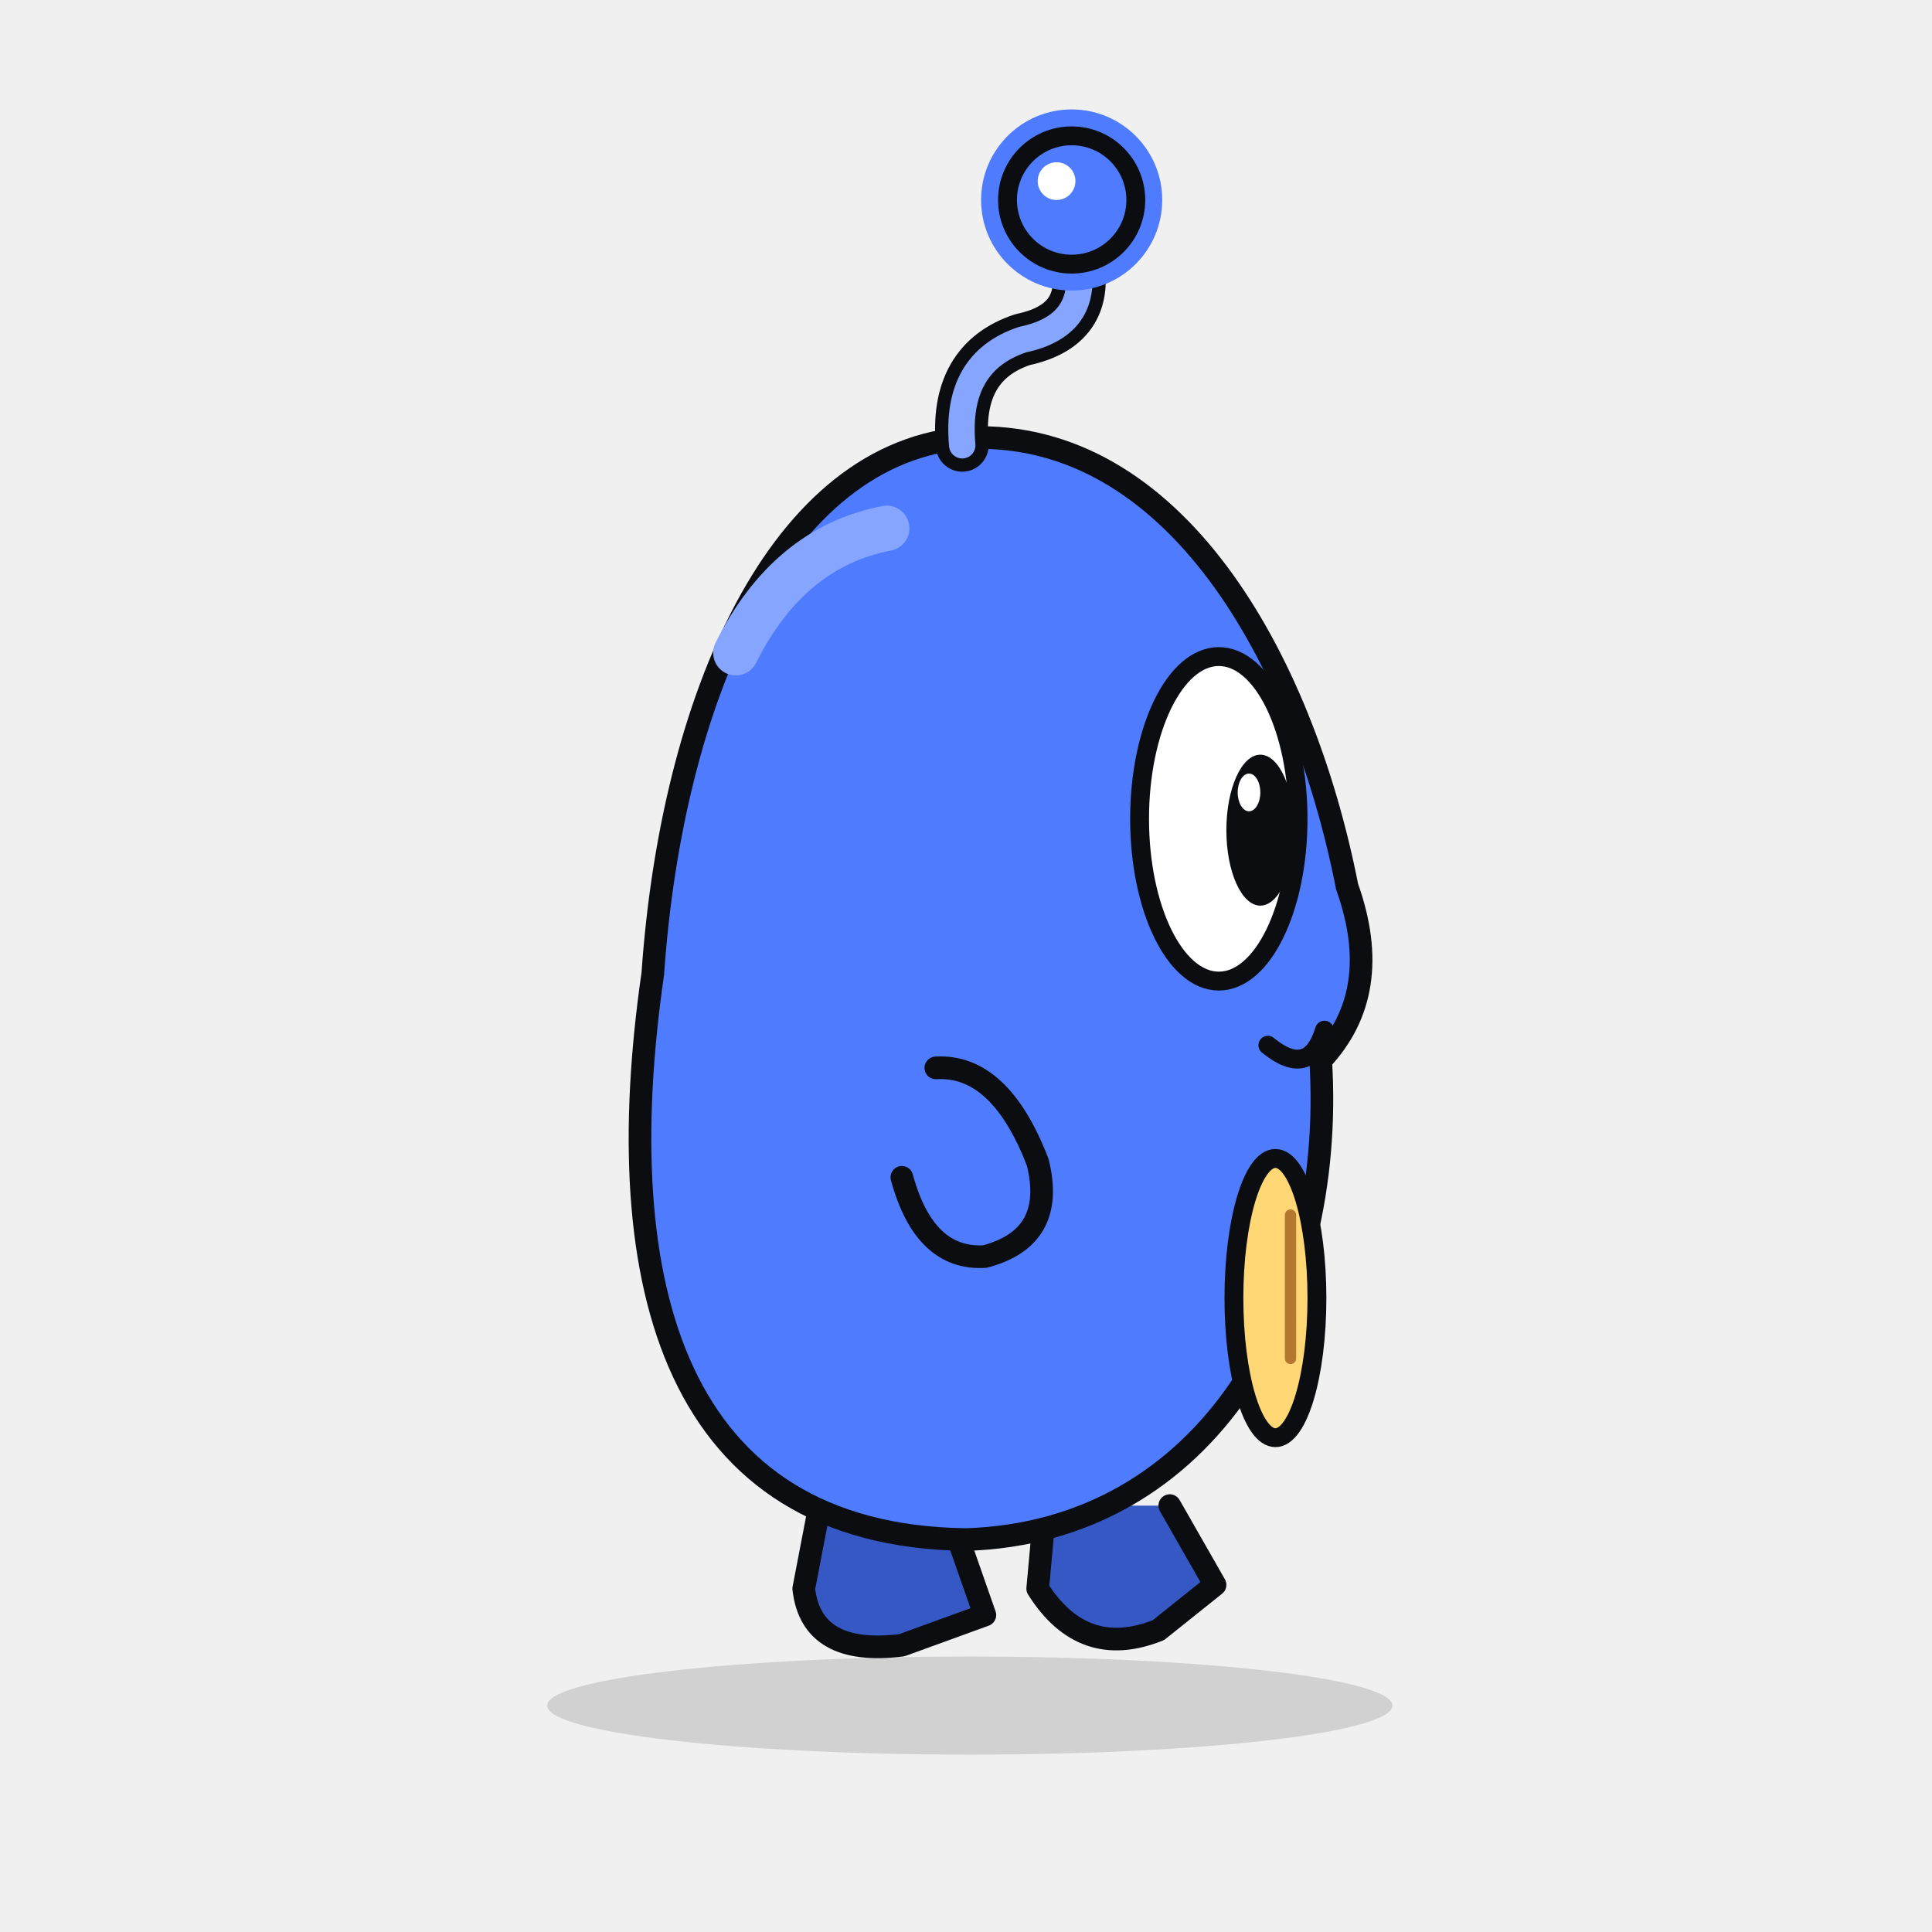
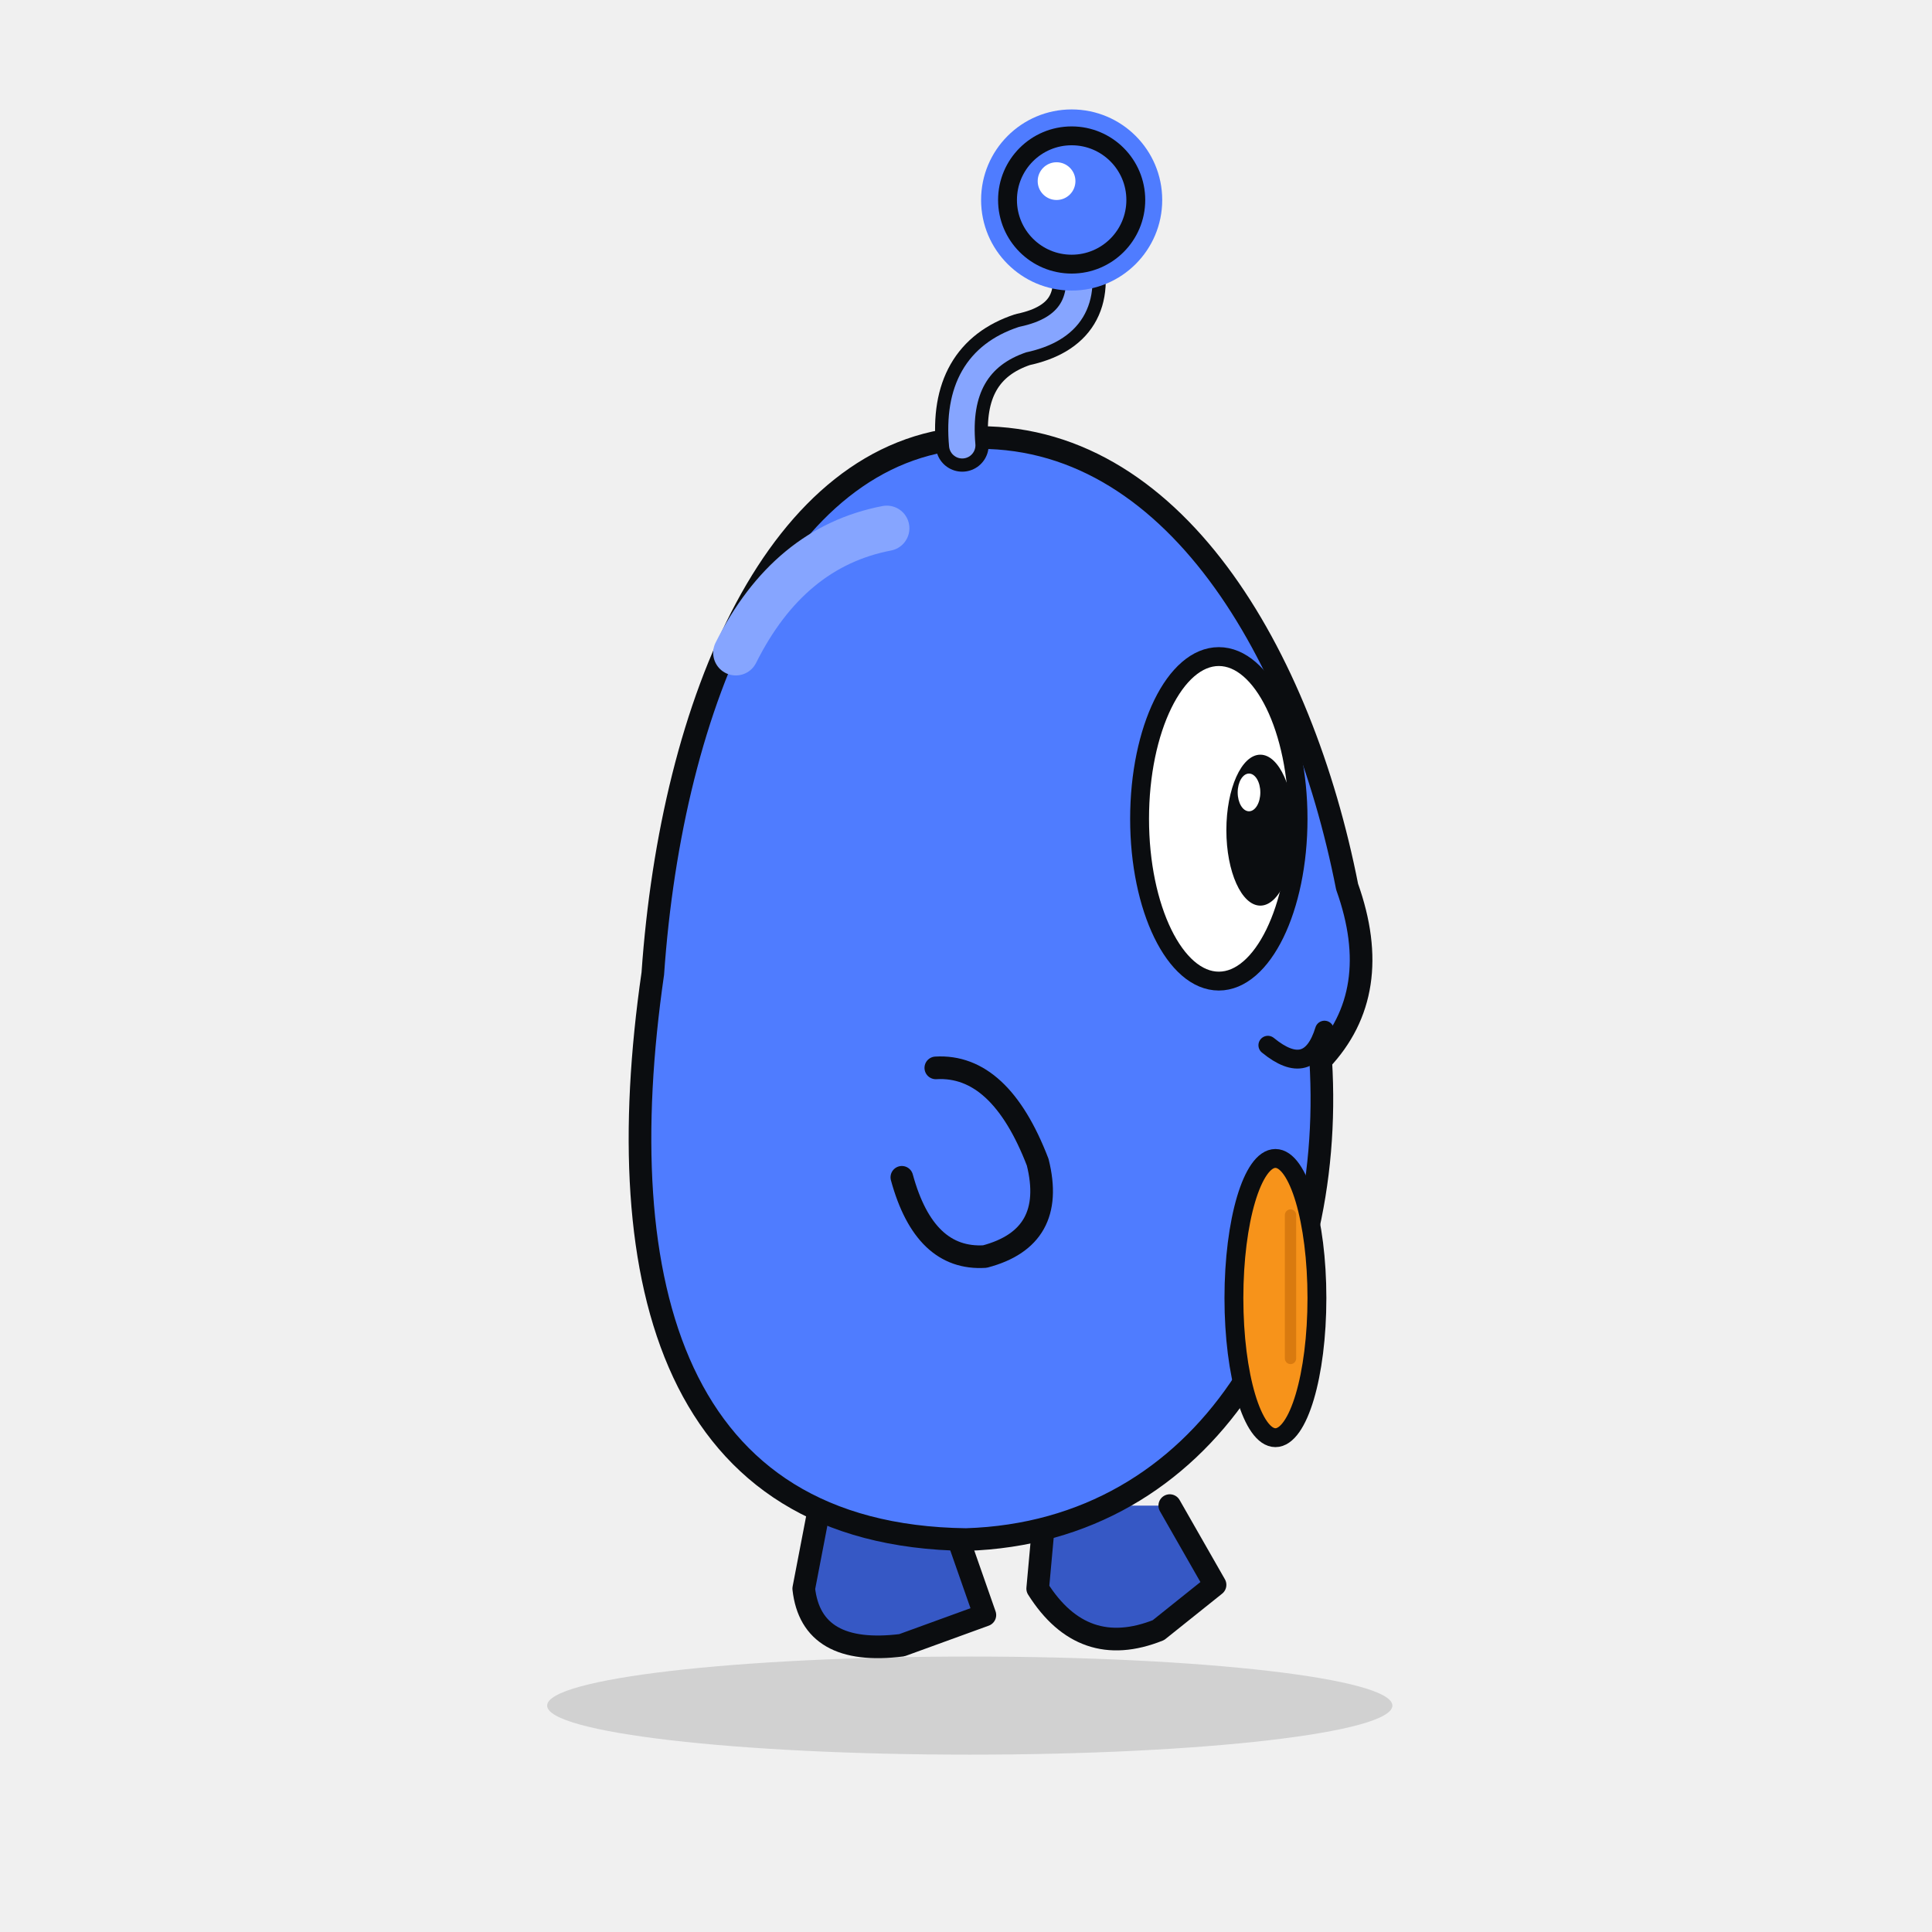
<svg xmlns="http://www.w3.org/2000/svg" viewBox="0 0 512 512" role="img" aria-labelledby="title desc">
  <g id="shadow" opacity=".14">
    <ellipse cx="257" cy="452" rx="112" ry="13" fill="#0b0d10" stroke="none" stroke-width="6" />
  </g>
  <g id="character">
    <g id="legs">
      <g id="leg-left">
        <path d="M218 395 L213 421 Q215 439 239 436 L261 428 L254 408" fill="#3658c5" stroke="#0b0d10" stroke-width="6" stroke-linecap="round" stroke-linejoin="round" />
      </g>
      <g id="leg-right">
        <path d="M277 399 L275 421 Q287 440 307 432 L322 420 L310 399" fill="#3658c5" stroke="#0b0d10" stroke-width="6" stroke-linecap="round" stroke-linejoin="round" />
      </g>
    </g>
    <g id="body">
      <path d="M257 116 C311 114 345 174 357 235 Q367 263 350 281 C354 346 320 406 256 408 C179 407 161 341 173 258 C178 186 206 119 257 116 Z" fill="#4f7cff" stroke="#0b0d10" stroke-width="6" stroke-linecap="round" stroke-linejoin="round" />
      <path d="M195 173 Q209 145 235 140" fill="none" stroke="#86a5ff" stroke-width="12" stroke-linecap="round" stroke-linejoin="round" />
    </g>
    <g id="antenna">
      <path d="M255 118 Q253 96 271 90 Q290 86 285 67" fill="none" stroke="#0b0d10" stroke-width="14" stroke-linecap="round" stroke-linejoin="round" />
      <path d="M255 118 Q253 96 271 90 Q290 86 285 67" fill="none" stroke="#86a5ff" stroke-width="7" stroke-linecap="round" stroke-linejoin="round" />
    </g>
    <g id="antenna-light">
      <ellipse cx="284" cy="53" rx="24" ry="24" fill="#4f7cff" stroke="none" stroke-width="6" />
      <ellipse cx="284" cy="53" rx="17" ry="17" fill="#4f7cff" stroke="#0b0d10" stroke-width="5" />
      <ellipse cx="280" cy="48" rx="5" ry="5" fill="#ffffff" stroke="none" stroke-width="6" />
    </g>
    <g id="eyes">
      <g id="eye-right">
        <ellipse cx="323" cy="217" rx="21" ry="43" fill="#ffffff" stroke="#0b0d10" stroke-width="5" />
        <ellipse cx="334" cy="220" rx="9" ry="20" fill="#0b0d10" stroke="none" stroke-width="6" />
        <ellipse cx="331" cy="210" rx="3" ry="5" fill="#ffffff" stroke="none" stroke-width="6" />
      </g>
    </g>
    <g id="cheeks" />
    <g id="mouth">
      <path d="M336 277 Q347 286 351 273" fill="none" stroke="#0b0d10" stroke-width="5" stroke-linecap="round" stroke-linejoin="round" />
    </g>
    <g id="coin">
-       <ellipse cx="338" cy="344" rx="11" ry="37" fill="#ffd875" stroke="#0b0d10" stroke-width="5" />
-       <path d="M342 322 L342 360" fill="none" stroke="#b57830" stroke-width="3" stroke-linecap="round" stroke-linejoin="round" />
+       <ellipse cx="338" cy="344" rx="11" ry="37" fill="#f7931a" stroke="#0b0d10" stroke-width="5" />
+       <path d="M342 322 L342 360" fill="none" stroke="#d97a0f" stroke-width="3" stroke-linecap="round" stroke-linejoin="round" />
    </g>
    <g id="arms">
      <g id="arm-left" />
      <g id="arm-right">
        <path d="M248 283 Q265 282 275 308 Q280 328 261 333 Q245 334 239 312" fill="#4f7cff" stroke="#0b0d10" stroke-width="6" stroke-linecap="round" stroke-linejoin="round" />
      </g>
    </g>
    <g id="props" />
    <g id="effects" />
  </g>
</svg>
